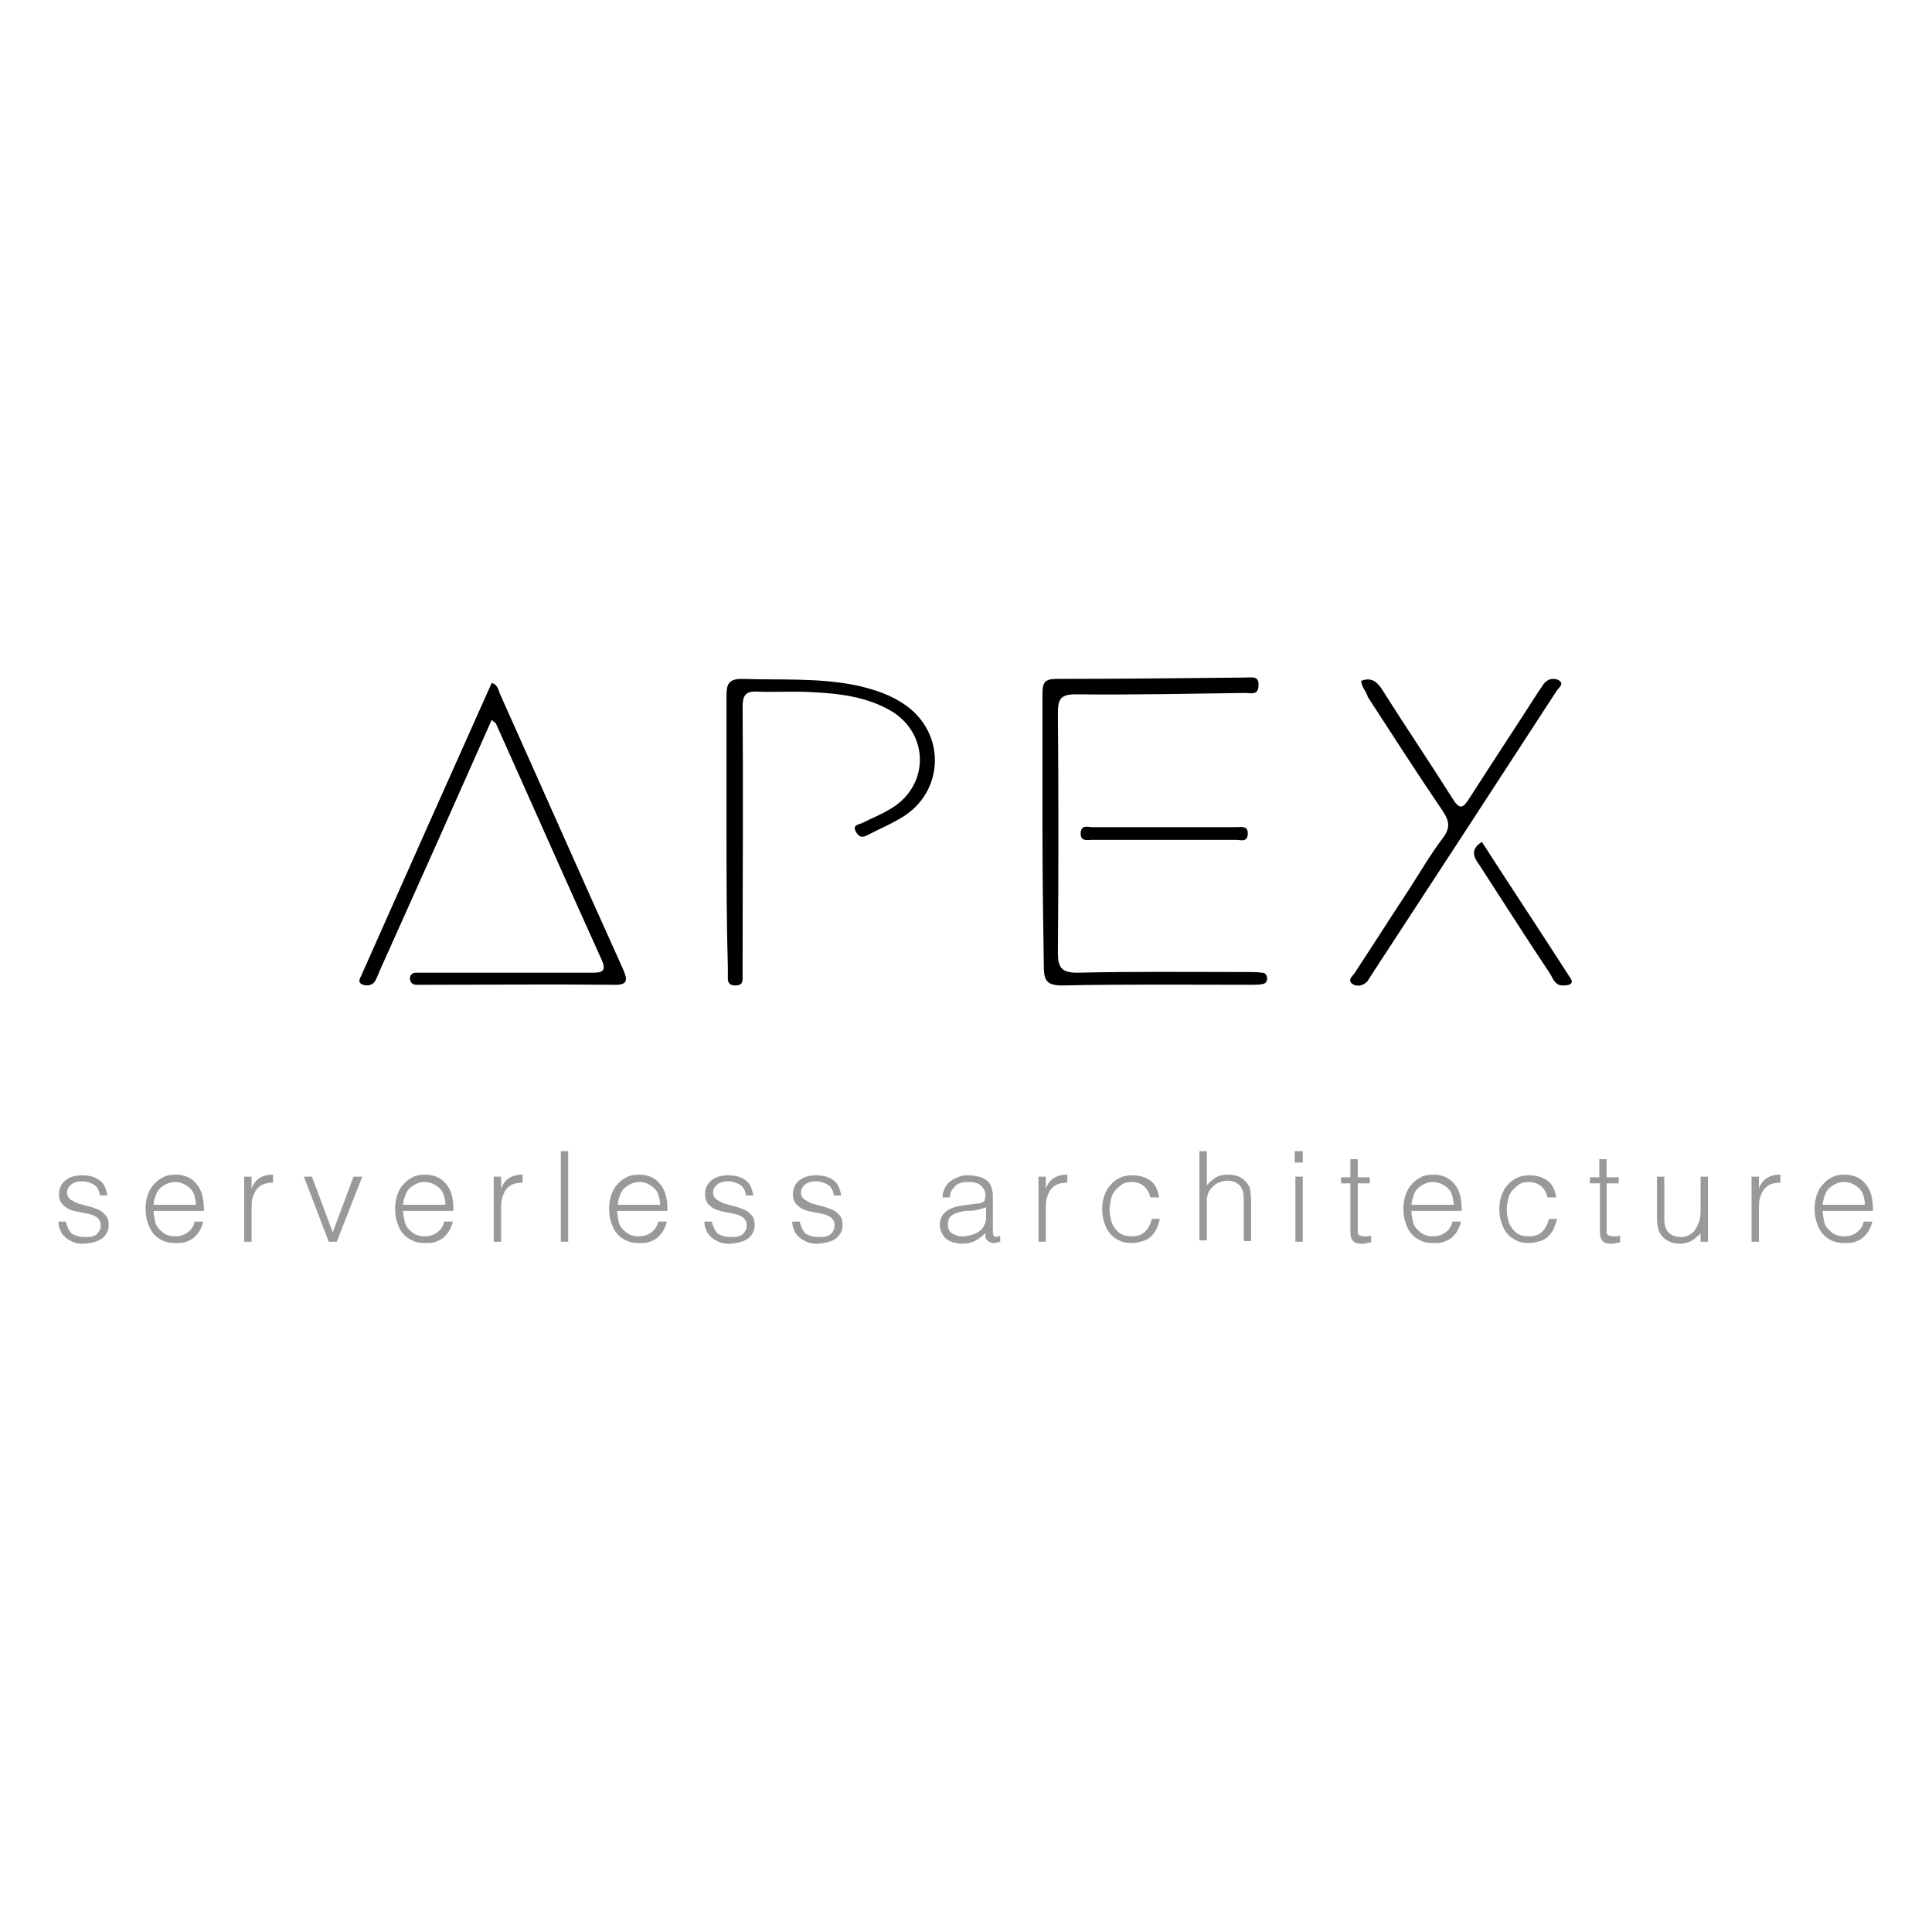
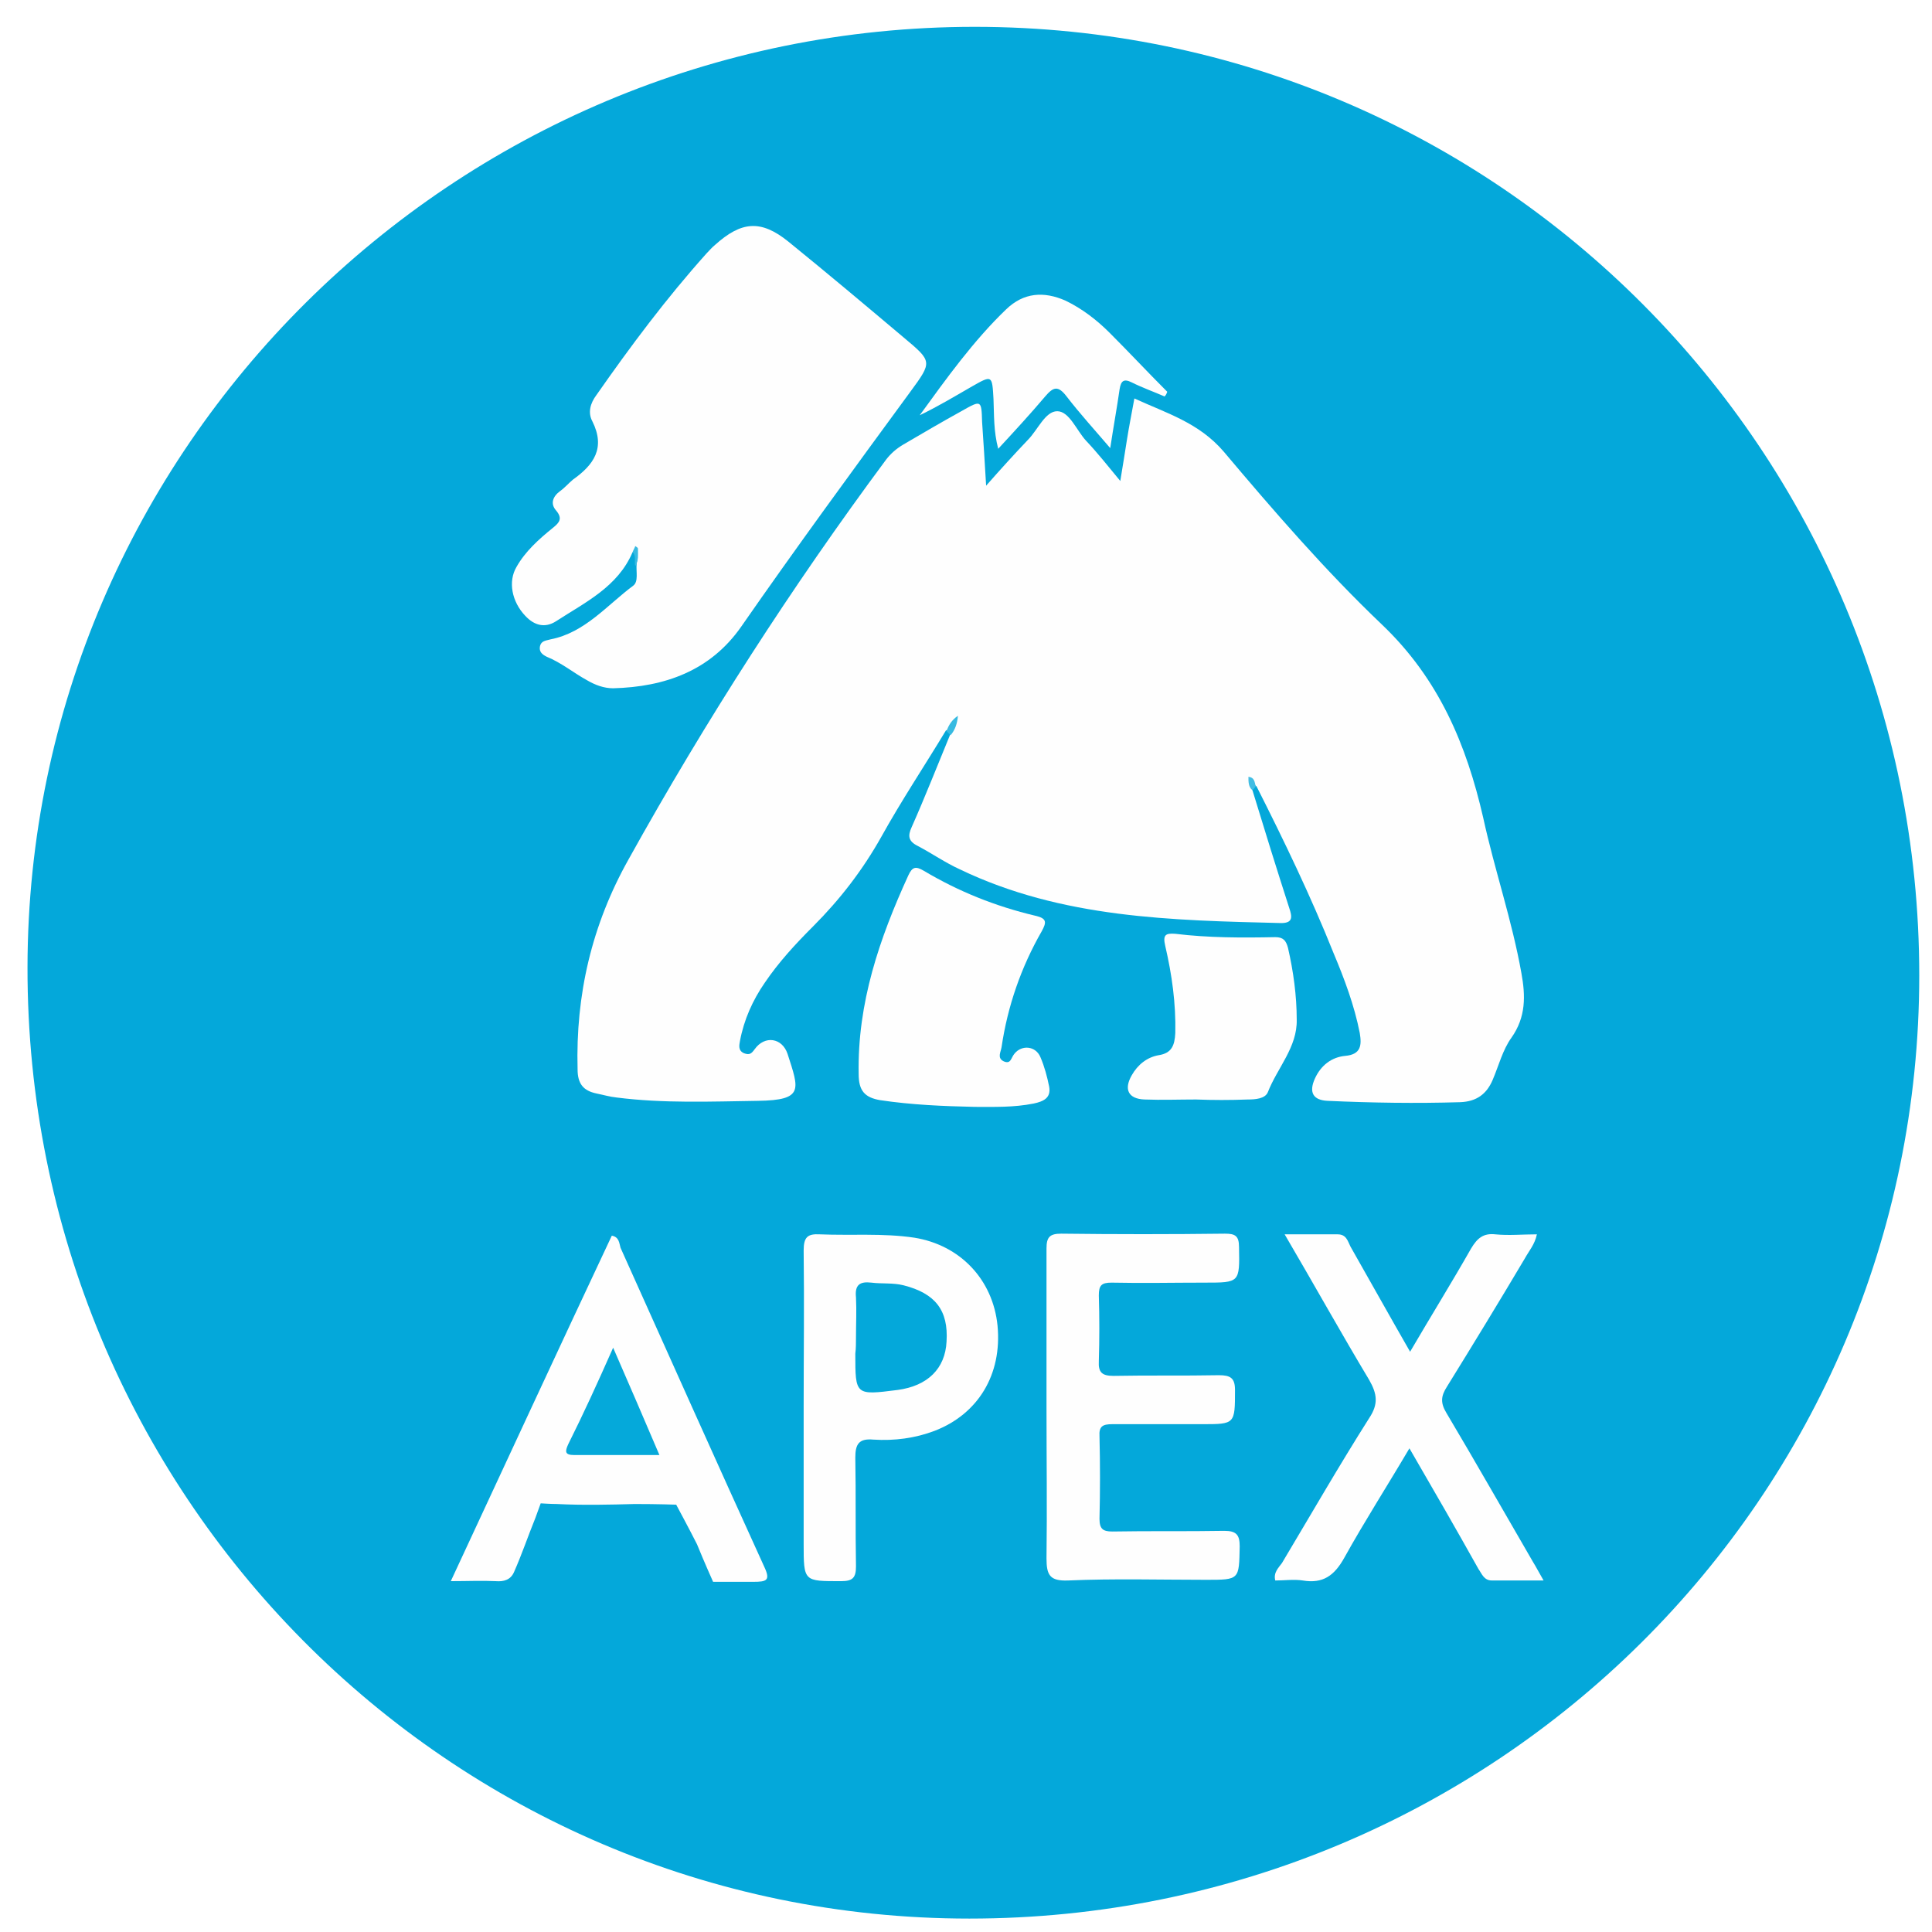
<svg xmlns="http://www.w3.org/2000/svg" version="1.1" id="Layer_1" x="0px" y="0px" viewBox="0 0 288 288" style="enable-background:new 0 0 288 288;" xml:space="preserve">
  <style type="text/css">
- 	.st0{fill:#999999;}
+ 	.st0{fill:#04A8DA;}
+ 	.st1{fill:#FEFEFE;}
+ 	.st2{fill:#36BAE1;}
+ 	.st3{fill:#37BAE2;}
+ 	.st4{fill:#41BDE3;}
+ 	.st5{fill:#05A9DA;}
</style>
-   <g id="AsIV6N.tif">
-     <g>
-       <path d="M73.3,107.3c-5.4,12.2-10.8,24.3-16.2,36.3c-0.4,0.8-0.7,1.7-1.1,2.5c-0.4,0.8-1.2,0.9-1.9,0.7c-1-0.4-0.3-1.1-0.1-1.7    c6.4-14.4,12.8-28.8,19.3-43.3c1,0.3,1,1.2,1.3,1.8c6.1,13.6,12.1,27.2,18.2,40.7c0.8,1.8,0.9,2.6-1.5,2.5c-9.3-0.1-18.6,0-28,0    c-0.4,0-0.8,0-1.2,0c-0.5,0-0.9-0.2-1-0.9c0-0.6,0.4-0.9,0.9-0.9c0.7,0,1.3,0,2,0c8.1,0,16.1,0,24.2,0c1.4,0,2.3-0.1,1.5-1.9    c-5.3-11.7-10.5-23.5-15.8-35.3C73.9,107.8,73.7,107.7,73.3,107.3z" />
-       <path d="M108.3,123.9c0-6.7,0-13.5,0-20.2c0-1.7,0.3-2.5,2.3-2.5c5.7,0.2,11.5-0.2,17.2,1c2.6,0.6,5.1,1.4,7.3,3    c5.7,4.1,5.7,12.3-0.1,16.3c-1.8,1.2-3.8,2-5.7,3c-0.7,0.4-1.3,0.3-1.7-0.5c-0.6-1,0.4-1.1,0.9-1.3c1.4-0.7,2.9-1.3,4.2-2.1    c5.9-3.4,5.9-11.3,0-14.7c-3.5-2-7.4-2.5-11.3-2.7c-2.8-0.2-5.7,0-8.5-0.1c-1.8-0.1-2.2,0.6-2.2,2.3c0.1,12.8,0,25.6,0,38.5    c0,0.7,0,1.3,0,2c0,0.8-0.4,1-1.1,1c-0.7,0-1.1-0.3-1.1-1c0-0.6,0-1.2,0-1.7C108.3,137.4,108.3,130.7,108.3,123.9z" />
-       <path d="M155.4,123.9c0-6.8,0-13.7,0-20.5c0-1.6,0.3-2.2,2.1-2.2c9.4,0,18.8-0.1,28.2-0.2c0.9,0,2-0.3,1.9,1.2    c0,1.5-1.2,1.1-2,1.1c-8.4,0.1-16.8,0.3-25.2,0.2c-2.3,0-2.7,0.7-2.7,2.8c0.1,11.9,0.1,23.8,0,35.7c0,2.2,0.5,3,2.9,3    c8.5-0.2,17-0.1,25.5-0.1c0.7,0,1.3,0,2,0.1c0.5,0,0.7,0.3,0.8,0.8c0,0.5-0.2,0.8-0.7,0.9c-0.6,0.1-1.2,0.1-1.7,0.1    c-9.4,0-18.8-0.1-28.2,0.1c-2.3,0-2.7-0.8-2.7-2.9C155.5,137.4,155.4,130.7,155.4,123.9z" />
-       <path d="M202.9,101.5c1.5-0.6,2.4,0.1,3.2,1.4c3.4,5.4,7,10.7,10.4,16.1c1.1,1.8,1.6,1.5,2.6-0.1c3.4-5.3,6.9-10.6,10.3-15.9    c0.4-0.5,0.7-1.2,1.2-1.5c0.5-0.4,1.4-0.4,1.9,0c0.6,0.5-0.1,1-0.4,1.4c-9.3,14.3-18.6,28.6-27.9,42.8c-0.2,0.3-0.3,0.6-0.6,0.8    c-0.6,0.5-1.5,0.6-2.1,0.1c-0.6-0.5,0.1-1.1,0.4-1.5c2.7-4.1,5.3-8.2,8-12.3c1.7-2.6,3.3-5.4,5.2-7.9c1.2-1.6,0.9-2.6-0.1-4.1    c-3.8-5.6-7.4-11.2-11.1-16.9C203.7,103.1,203,102.5,202.9,101.5z" />
-       <path d="M220.9,125.5c4.3,6.7,8.7,13.3,13,20c0.2,0.3,0.6,0.8,0.3,1.1c-0.3,0.3-0.9,0.3-1.4,0.3c-1-0.1-1.3-1-1.7-1.7    c-3.6-5.4-7.1-10.9-10.6-16.3C219.6,127.7,219.2,126.6,220.9,125.5z" />
-       <path d="M173.5,125.2c-3.6,0-7.2,0-10.7,0c-0.7,0-1.8,0.3-1.7-1.1c0.1-1.2,1.1-0.8,1.7-0.8c7.2,0,14.3,0,21.5,0    c0.7,0,1.8-0.3,1.7,1.1c-0.1,1.2-1.1,0.8-1.7,0.8C180.6,125.2,177.1,125.2,173.5,125.2z" />
-     </g>
-   </g>
  <g>
-     <path class="st0" d="M9.8,182.1c0.2,0.8,0.5,1.4,0.9,1.8c0.5,0.3,1.1,0.5,2,0.5c0.4,0,0.8,0,1.1-0.1c0.3-0.1,0.5-0.2,0.7-0.4   c0.2-0.2,0.3-0.4,0.4-0.6c0.1-0.2,0.1-0.4,0.1-0.7c0-0.5-0.2-0.8-0.5-1.1c-0.3-0.2-0.7-0.4-1.1-0.5s-1-0.2-1.5-0.3   c-0.5-0.1-1-0.2-1.5-0.4c-0.5-0.2-0.8-0.5-1.1-0.8s-0.5-0.8-0.5-1.5c0-0.8,0.3-1.5,0.9-2c0.6-0.5,1.4-0.8,2.5-0.8   c1,0,1.9,0.2,2.6,0.7c0.7,0.5,1,1.2,1.2,2.3h-1.1c-0.1-0.7-0.4-1.3-0.9-1.6c-0.5-0.3-1.1-0.5-1.8-0.5c-0.7,0-1.3,0.2-1.6,0.5   c-0.4,0.3-0.6,0.7-0.6,1.2c0,0.4,0.2,0.8,0.5,1c0.3,0.2,0.7,0.4,1.1,0.6c0.5,0.1,1,0.3,1.5,0.4c0.5,0.1,1,0.3,1.5,0.5   c0.5,0.2,0.8,0.5,1.1,0.8s0.5,0.8,0.5,1.5c0,0.5-0.1,0.9-0.3,1.2c-0.2,0.4-0.5,0.7-0.8,0.9c-0.3,0.2-0.8,0.4-1.2,0.5   c-0.5,0.1-1,0.2-1.6,0.2c-0.6,0-1.1-0.1-1.5-0.3c-0.4-0.2-0.8-0.4-1.1-0.7s-0.6-0.6-0.7-1c-0.2-0.4-0.3-0.8-0.3-1.3H9.8z" />
-     <path class="st0" d="M22.9,180.5c0,0.5,0.1,1,0.2,1.5c0.1,0.5,0.3,0.9,0.6,1.2s0.6,0.6,1,0.8c0.4,0.2,0.9,0.3,1.4,0.3   c0.7,0,1.4-0.2,1.9-0.6c0.5-0.4,0.9-0.9,1-1.6h1.3c-0.1,0.5-0.3,0.9-0.5,1.3s-0.5,0.7-0.8,1s-0.7,0.5-1.2,0.7   c-0.5,0.2-1,0.2-1.6,0.2c-0.8,0-1.4-0.1-2-0.4c-0.6-0.3-1-0.6-1.4-1.1c-0.4-0.5-0.6-1-0.8-1.6c-0.2-0.6-0.3-1.3-0.3-2   s0.1-1.4,0.3-2s0.5-1.2,0.9-1.6c0.4-0.5,0.8-0.8,1.4-1.1c0.5-0.3,1.2-0.4,1.9-0.4c1.3,0,2.4,0.5,3.1,1.4c0.8,0.9,1.1,2.2,1.1,4   H22.9z M29.2,179.6c0-0.5-0.1-0.9-0.2-1.3c-0.1-0.4-0.3-0.8-0.6-1.1c-0.3-0.3-0.6-0.5-1-0.7c-0.4-0.2-0.8-0.3-1.3-0.3   c-0.5,0-0.9,0.1-1.3,0.3c-0.4,0.2-0.7,0.4-1,0.7s-0.5,0.7-0.6,1.1c-0.2,0.4-0.3,0.8-0.3,1.3H29.2z" />
-     <path class="st0" d="M37.5,185.1h-1.1v-9.7h1.1v1.8h0c0.3-0.8,0.7-1.3,1.2-1.6s1.1-0.5,2-0.5v1.2c-0.6,0-1.2,0.1-1.6,0.3   s-0.7,0.5-1,0.9c-0.2,0.4-0.4,0.8-0.5,1.3c-0.1,0.5-0.1,1-0.1,1.5V185.1z" />
-     <path class="st0" d="M45.3,175.4h1.2l3.1,8.3l3.1-8.3H54l-3.8,9.7H49L45.3,175.4z" />
-     <path class="st0" d="M60.1,180.5c0,0.5,0.1,1,0.2,1.5c0.1,0.5,0.3,0.9,0.6,1.2s0.6,0.6,1,0.8c0.4,0.2,0.9,0.3,1.4,0.3   c0.7,0,1.4-0.2,1.9-0.6c0.5-0.4,0.9-0.9,1-1.6h1.3c-0.1,0.5-0.3,0.9-0.5,1.3s-0.5,0.7-0.8,1s-0.7,0.5-1.2,0.7   c-0.5,0.2-1,0.2-1.6,0.2c-0.8,0-1.4-0.1-2-0.4c-0.6-0.3-1-0.6-1.4-1.1c-0.4-0.5-0.6-1-0.8-1.6c-0.2-0.6-0.3-1.3-0.3-2   s0.1-1.4,0.3-2s0.5-1.2,0.9-1.6c0.4-0.5,0.8-0.8,1.4-1.1c0.5-0.3,1.2-0.4,1.9-0.4c1.3,0,2.4,0.5,3.1,1.4c0.8,0.9,1.1,2.2,1.1,4   H60.1z M66.4,179.6c0-0.5-0.1-0.9-0.2-1.3c-0.1-0.4-0.3-0.8-0.6-1.1c-0.3-0.3-0.6-0.5-1-0.7c-0.4-0.2-0.8-0.3-1.3-0.3   c-0.5,0-0.9,0.1-1.3,0.3c-0.4,0.2-0.7,0.4-1,0.7s-0.5,0.7-0.6,1.1c-0.2,0.4-0.3,0.8-0.3,1.3H66.4z" />
-     <path class="st0" d="M74.7,185.1h-1.1v-9.7h1.1v1.8h0c0.3-0.8,0.7-1.3,1.2-1.6s1.1-0.5,2-0.5v1.2c-0.6,0-1.2,0.1-1.6,0.3   s-0.7,0.5-1,0.9c-0.2,0.4-0.4,0.8-0.5,1.3c-0.1,0.5-0.1,1-0.1,1.5V185.1z" />
-     <path class="st0" d="M83.6,185.1v-13.5h1.1v13.5H83.6z" />
-     <path class="st0" d="M92,180.5c0,0.5,0.1,1,0.2,1.5c0.1,0.5,0.3,0.9,0.6,1.2s0.6,0.6,1,0.8c0.4,0.2,0.9,0.3,1.4,0.3   c0.7,0,1.4-0.2,1.9-0.6c0.5-0.4,0.9-0.9,1-1.6h1.3c-0.1,0.5-0.3,0.9-0.5,1.3s-0.5,0.7-0.8,1s-0.7,0.5-1.2,0.7   c-0.5,0.2-1,0.2-1.6,0.2c-0.8,0-1.4-0.1-2-0.4c-0.6-0.3-1-0.6-1.4-1.1c-0.4-0.5-0.6-1-0.8-1.6c-0.2-0.6-0.3-1.3-0.3-2   s0.1-1.4,0.3-2s0.5-1.2,0.9-1.6c0.4-0.5,0.8-0.8,1.4-1.1c0.5-0.3,1.2-0.4,1.9-0.4c1.3,0,2.4,0.5,3.1,1.4c0.8,0.9,1.1,2.2,1.1,4H92z    M98.4,179.6c0-0.5-0.1-0.9-0.2-1.3c-0.1-0.4-0.3-0.8-0.6-1.1c-0.3-0.3-0.6-0.5-1-0.7c-0.4-0.2-0.8-0.3-1.3-0.3   c-0.5,0-0.9,0.1-1.3,0.3c-0.4,0.2-0.7,0.4-1,0.7s-0.5,0.7-0.6,1.1c-0.2,0.4-0.3,0.8-0.3,1.3H98.4z" />
-     <path class="st0" d="M106.1,182.1c0.2,0.8,0.5,1.4,0.9,1.8c0.5,0.3,1.1,0.5,2,0.5c0.4,0,0.8,0,1.1-0.1c0.3-0.1,0.5-0.2,0.7-0.4   c0.2-0.2,0.3-0.4,0.4-0.6c0.1-0.2,0.1-0.4,0.1-0.7c0-0.5-0.2-0.8-0.5-1.1c-0.3-0.2-0.7-0.4-1.1-0.5s-1-0.2-1.5-0.3   c-0.5-0.1-1-0.2-1.5-0.4c-0.5-0.2-0.8-0.5-1.1-0.8s-0.5-0.8-0.5-1.5c0-0.8,0.3-1.5,0.9-2c0.6-0.5,1.4-0.8,2.5-0.8   c1,0,1.9,0.2,2.6,0.7c0.7,0.5,1,1.2,1.2,2.3h-1.1c-0.1-0.7-0.4-1.3-0.9-1.6c-0.5-0.3-1.1-0.5-1.8-0.5c-0.7,0-1.3,0.2-1.6,0.5   c-0.4,0.3-0.6,0.7-0.6,1.2c0,0.4,0.2,0.8,0.5,1c0.3,0.2,0.7,0.4,1.1,0.6c0.5,0.1,1,0.3,1.5,0.4c0.5,0.1,1,0.3,1.5,0.5   c0.5,0.2,0.8,0.5,1.1,0.8s0.5,0.8,0.5,1.5c0,0.5-0.1,0.9-0.3,1.2c-0.2,0.4-0.5,0.7-0.8,0.9c-0.3,0.2-0.8,0.4-1.2,0.5   c-0.5,0.1-1,0.2-1.6,0.2c-0.6,0-1.1-0.1-1.5-0.3c-0.4-0.2-0.8-0.4-1.1-0.7s-0.6-0.6-0.7-1c-0.2-0.4-0.3-0.8-0.3-1.3H106.1z" />
-     <path class="st0" d="M119.2,182.1c0.2,0.8,0.5,1.4,0.9,1.8c0.5,0.3,1.1,0.5,2,0.5c0.4,0,0.8,0,1.1-0.1c0.3-0.1,0.5-0.2,0.7-0.4   c0.2-0.2,0.3-0.4,0.4-0.6c0.1-0.2,0.1-0.4,0.1-0.7c0-0.5-0.2-0.8-0.5-1.1c-0.3-0.2-0.7-0.4-1.1-0.5s-1-0.2-1.5-0.3   c-0.5-0.1-1-0.2-1.5-0.4c-0.5-0.2-0.8-0.5-1.1-0.8s-0.5-0.8-0.5-1.5c0-0.8,0.3-1.5,0.9-2c0.6-0.5,1.4-0.8,2.5-0.8   c1,0,1.9,0.2,2.6,0.7c0.7,0.5,1,1.2,1.2,2.3h-1.1c-0.1-0.7-0.4-1.3-0.9-1.6c-0.5-0.3-1.1-0.5-1.8-0.5c-0.7,0-1.3,0.2-1.6,0.5   c-0.4,0.3-0.6,0.7-0.6,1.2c0,0.4,0.2,0.8,0.5,1c0.3,0.2,0.7,0.4,1.1,0.6c0.5,0.1,1,0.3,1.5,0.4c0.5,0.1,1,0.3,1.5,0.5   c0.5,0.2,0.8,0.5,1.1,0.8s0.5,0.8,0.5,1.5c0,0.5-0.1,0.9-0.3,1.2c-0.2,0.4-0.5,0.7-0.8,0.9c-0.3,0.2-0.8,0.4-1.2,0.5   c-0.5,0.1-1,0.2-1.6,0.2c-0.6,0-1.1-0.1-1.5-0.3c-0.4-0.2-0.8-0.4-1.1-0.7s-0.6-0.6-0.7-1c-0.2-0.4-0.3-0.8-0.3-1.3H119.2z" />
-     <path class="st0" d="M145,179.5c0.2,0,0.5-0.1,0.8-0.1c0.3,0,0.5-0.1,0.7-0.2c0.2-0.1,0.3-0.2,0.3-0.4c0-0.2,0.1-0.4,0.1-0.6   c0-0.6-0.2-1-0.6-1.4s-1-0.6-1.9-0.6c-0.4,0-0.7,0-1.1,0.1c-0.3,0.1-0.6,0.2-0.8,0.4s-0.4,0.4-0.6,0.7c-0.2,0.3-0.3,0.6-0.3,1.1   h-1.1c0-0.6,0.2-1.1,0.4-1.5c0.2-0.4,0.5-0.7,0.9-1c0.4-0.3,0.8-0.4,1.2-0.6s1-0.2,1.5-0.2c0.5,0,0.9,0.1,1.4,0.2s0.8,0.3,1.1,0.5   c0.3,0.2,0.6,0.5,0.7,0.9c0.2,0.4,0.3,0.9,0.3,1.4v5.3c0,0.4,0.1,0.7,0.2,0.8c0.2,0.1,0.5,0.1,0.9-0.1v0.9c-0.1,0-0.2,0.1-0.4,0.1   c-0.2,0-0.3,0.1-0.5,0.1c-0.2,0-0.3,0-0.5-0.1c-0.2,0-0.3-0.1-0.4-0.2s-0.2-0.2-0.3-0.3c-0.1-0.1-0.1-0.3-0.1-0.4   c0-0.2,0-0.3,0-0.5c-0.5,0.5-1,0.9-1.6,1.2c-0.6,0.3-1.3,0.4-2,0.4c-0.4,0-0.8-0.1-1.2-0.2c-0.4-0.1-0.7-0.3-1-0.5   s-0.5-0.5-0.7-0.9s-0.3-0.8-0.3-1.2c0-1.6,1.1-2.6,3.4-2.9L145,179.5z M146.9,180c-0.5,0.2-1,0.3-1.4,0.4c-0.5,0.1-1,0.1-1.5,0.1   c-0.9,0.1-1.5,0.3-2,0.6c-0.5,0.3-0.7,0.8-0.7,1.5c0,0.3,0.1,0.6,0.2,0.8c0.1,0.2,0.3,0.4,0.5,0.5c0.2,0.1,0.4,0.2,0.7,0.3   c0.3,0.1,0.5,0.1,0.8,0.1c0.4,0,0.9-0.1,1.3-0.2c0.4-0.1,0.8-0.3,1.1-0.5s0.6-0.5,0.8-0.9c0.2-0.4,0.3-0.8,0.3-1.3V180z" />
-     <path class="st0" d="M155.9,185.1h-1.1v-9.7h1.1v1.8h0c0.3-0.8,0.7-1.3,1.2-1.6s1.1-0.5,2-0.5v1.2c-0.6,0-1.2,0.1-1.6,0.3   s-0.7,0.5-1,0.9c-0.2,0.4-0.4,0.8-0.5,1.3c-0.1,0.5-0.1,1-0.1,1.5V185.1z" />
-     <path class="st0" d="M171.5,178.5c-0.2-0.7-0.5-1.3-1-1.7c-0.5-0.4-1.1-0.6-1.8-0.6c-0.6,0-1.1,0.1-1.5,0.4s-0.7,0.6-1,0.9   c-0.3,0.4-0.5,0.8-0.6,1.3c-0.1,0.5-0.2,1-0.2,1.5c0,0.5,0.1,1,0.2,1.5c0.1,0.5,0.3,0.9,0.6,1.3c0.3,0.4,0.6,0.7,1,0.9   s0.9,0.3,1.5,0.3c0.8,0,1.5-0.2,2-0.7c0.5-0.5,0.8-1.1,1-1.9h1.2c-0.1,0.5-0.3,1-0.5,1.5c-0.2,0.4-0.5,0.8-0.8,1.1   c-0.3,0.3-0.8,0.6-1.2,0.7s-1,0.3-1.6,0.3c-0.8,0-1.4-0.1-2-0.4s-1-0.6-1.4-1.1s-0.6-1-0.8-1.6s-0.3-1.3-0.3-2   c0-0.7,0.1-1.3,0.3-1.9c0.2-0.6,0.5-1.2,0.9-1.6c0.4-0.5,0.8-0.8,1.4-1.1s1.2-0.4,1.9-0.4c1.1,0,2,0.3,2.7,0.8   c0.7,0.5,1.1,1.4,1.3,2.5H171.5z" />
-     <path class="st0" d="M178.8,185.1v-13.5h1.1v5.1c0.4-0.5,0.9-0.9,1.4-1.2c0.5-0.3,1.1-0.4,1.7-0.4c0.6,0,1.2,0.1,1.7,0.3   c0.5,0.2,0.9,0.6,1.3,1.1c0.2,0.3,0.4,0.7,0.4,1.1c0,0.4,0.1,0.8,0.1,1.1v6.3h-1.1v-6.3c0-0.9-0.2-1.5-0.6-2   c-0.4-0.4-1-0.7-1.9-0.7c-0.3,0-0.7,0.1-1,0.2c-0.3,0.1-0.5,0.2-0.8,0.4c-0.2,0.2-0.4,0.4-0.6,0.6s-0.3,0.5-0.4,0.7   c-0.1,0.3-0.2,0.6-0.2,0.9c0,0.3,0,0.6,0,0.9v5.2H178.8z" />
-     <path class="st0" d="M193,173.3v-1.7h1.2v1.7H193z M193.1,185.1v-9.7h1.1v9.7H193.1z" />
-     <path class="st0" d="M204.2,185.2c-0.1,0-0.3,0.1-0.5,0.1c-0.2,0.1-0.5,0.1-0.7,0.1c-0.6,0-1-0.1-1.3-0.4s-0.4-0.8-0.4-1.5v-7.1   h-1.4v-0.9h1.4v-2.7h1.1v2.7h1.8v0.9h-1.8v6.6c0,0.2,0,0.4,0,0.6c0,0.2,0,0.3,0.1,0.4c0.1,0.1,0.2,0.2,0.3,0.2s0.3,0.1,0.6,0.1   c0.1,0,0.3,0,0.5,0c0.2,0,0.3-0.1,0.5-0.1V185.2z" />
-     <path class="st0" d="M210.4,180.5c0,0.5,0.1,1,0.2,1.5c0.1,0.5,0.3,0.9,0.6,1.2s0.6,0.6,1,0.8c0.4,0.2,0.9,0.3,1.4,0.3   c0.7,0,1.4-0.2,1.9-0.6c0.5-0.4,0.9-0.9,1-1.6h1.3c-0.1,0.5-0.3,0.9-0.5,1.3c-0.2,0.4-0.5,0.7-0.8,1c-0.3,0.3-0.7,0.5-1.2,0.7   s-1,0.2-1.6,0.2c-0.8,0-1.4-0.1-2-0.4s-1-0.6-1.4-1.1s-0.6-1-0.8-1.6c-0.2-0.6-0.3-1.3-0.3-2s0.1-1.4,0.3-2   c0.2-0.6,0.5-1.2,0.9-1.6c0.4-0.5,0.8-0.8,1.4-1.1c0.5-0.3,1.2-0.4,1.9-0.4c1.3,0,2.4,0.5,3.1,1.4c0.8,0.9,1.1,2.2,1.1,4H210.4z    M216.7,179.6c0-0.5-0.1-0.9-0.2-1.3c-0.1-0.4-0.3-0.8-0.6-1.1c-0.3-0.3-0.6-0.5-1-0.7c-0.4-0.2-0.8-0.3-1.3-0.3s-0.9,0.1-1.3,0.3   c-0.4,0.2-0.7,0.4-1,0.7s-0.5,0.7-0.6,1.1s-0.3,0.8-0.3,1.3H216.7z" />
-     <path class="st0" d="M230.7,178.5c-0.2-0.7-0.5-1.3-1-1.7c-0.5-0.4-1.1-0.6-1.8-0.6c-0.6,0-1.1,0.1-1.5,0.4s-0.7,0.6-1,0.9   c-0.3,0.4-0.5,0.8-0.6,1.3c-0.1,0.5-0.2,1-0.2,1.5c0,0.5,0.1,1,0.2,1.5c0.1,0.5,0.3,0.9,0.6,1.3c0.3,0.4,0.6,0.7,1,0.9   s0.9,0.3,1.5,0.3c0.8,0,1.5-0.2,2-0.7c0.5-0.5,0.8-1.1,1-1.9h1.2c-0.1,0.5-0.3,1-0.5,1.5c-0.2,0.4-0.5,0.8-0.8,1.1   c-0.3,0.3-0.8,0.6-1.2,0.7s-1,0.3-1.6,0.3c-0.8,0-1.4-0.1-2-0.4s-1-0.6-1.4-1.1s-0.6-1-0.8-1.6s-0.3-1.3-0.3-2   c0-0.7,0.1-1.3,0.3-1.9c0.2-0.6,0.5-1.2,0.9-1.6c0.4-0.5,0.8-0.8,1.4-1.1s1.2-0.4,1.9-0.4c1.1,0,2,0.3,2.7,0.8   c0.7,0.5,1.1,1.4,1.3,2.5H230.7z" />
-     <path class="st0" d="M241.4,185.2c-0.1,0-0.3,0.1-0.5,0.1c-0.2,0.1-0.5,0.1-0.7,0.1c-0.6,0-1-0.1-1.3-0.4s-0.4-0.8-0.4-1.5v-7.1   H237v-0.9h1.4v-2.7h1.1v2.7h1.8v0.9h-1.8v6.6c0,0.2,0,0.4,0,0.6c0,0.2,0,0.3,0.1,0.4c0.1,0.1,0.2,0.2,0.3,0.2s0.3,0.1,0.6,0.1   c0.1,0,0.3,0,0.5,0c0.2,0,0.3-0.1,0.5-0.1V185.2z" />
-     <path class="st0" d="M253.5,175.4h1.1v9.7h-1.1v-1.3c-0.1,0.2-0.3,0.4-0.5,0.5c-0.2,0.2-0.4,0.4-0.6,0.5c-0.2,0.2-0.5,0.3-0.8,0.4   c-0.3,0.1-0.7,0.2-1.1,0.2c-0.6,0-1.2-0.1-1.6-0.3c-0.4-0.2-0.8-0.4-1.1-0.8c-0.3-0.3-0.5-0.7-0.6-1.1c-0.1-0.4-0.2-0.9-0.2-1.4   v-6.4h1.1v6.4c0,0.8,0.2,1.5,0.6,1.9c0.4,0.4,1,0.7,1.9,0.7c0.5,0,0.9-0.1,1.2-0.3s0.7-0.4,0.9-0.8c0.2-0.3,0.4-0.7,0.6-1.2   c0.1-0.4,0.2-0.9,0.2-1.5V175.4z" />
-     <path class="st0" d="M262.2,185.1h-1.1v-9.7h1.1v1.8h0c0.3-0.8,0.7-1.3,1.2-1.6s1.1-0.5,2-0.5v1.2c-0.6,0-1.2,0.1-1.6,0.3   s-0.7,0.5-1,0.9c-0.2,0.4-0.4,0.8-0.5,1.3c-0.1,0.5-0.1,1-0.1,1.5V185.1z" />
-     <path class="st0" d="M271.7,180.5c0,0.5,0.1,1,0.2,1.5c0.1,0.5,0.3,0.9,0.6,1.2s0.6,0.6,1,0.8c0.4,0.2,0.9,0.3,1.4,0.3   c0.7,0,1.4-0.2,1.9-0.6c0.5-0.4,0.9-0.9,1-1.6h1.3c-0.1,0.5-0.3,0.9-0.5,1.3c-0.2,0.4-0.5,0.7-0.8,1c-0.3,0.3-0.7,0.5-1.2,0.7   s-1,0.2-1.6,0.2c-0.8,0-1.4-0.1-2-0.4s-1-0.6-1.4-1.1s-0.6-1-0.8-1.6c-0.2-0.6-0.3-1.3-0.3-2s0.1-1.4,0.3-2   c0.2-0.6,0.5-1.2,0.9-1.6c0.4-0.5,0.8-0.8,1.4-1.1c0.5-0.3,1.2-0.4,1.9-0.4c1.3,0,2.4,0.5,3.1,1.4c0.8,0.9,1.1,2.2,1.1,4H271.7z    M278,179.6c0-0.5-0.1-0.9-0.2-1.3c-0.1-0.4-0.3-0.8-0.6-1.1c-0.3-0.3-0.6-0.5-1-0.7c-0.4-0.2-0.8-0.3-1.3-0.3s-0.9,0.1-1.3,0.3   c-0.4,0.2-0.7,0.4-1,0.7s-0.5,0.7-0.6,1.1s-0.3,0.8-0.3,1.3H278z" />
+     <path class="st0" d="M145.3,4c77.9,0,140.8,63.2,140.8,141.4c0,77.8-63.3,140.6-141.6,140.6c-77.7,0-140.5-63.4-140.4-141.8   C4.2,66.9,67.6,4,145.3,4z" />
+     <path class="st1" d="M186.7,117.8c1.8,5.9,3.6,11.7,5.5,17.6c0.4,1.2,0.6,2.2-1.2,2.2c-16.3-0.4-32.7-0.7-47.9-8   c-2.2-1-4.2-2.4-6.3-3.5c-1.4-0.7-1.5-1.5-0.9-2.8c2-4.5,3.8-9.1,5.7-13.7c0.1-0.5,0-0.9,0.3-1.4c-0.3,0.2-0.5,0.6-0.9,0.7   c-3.2,5.3-6.6,10.4-9.6,15.8c-2.8,5-6.2,9.4-10.2,13.4c-2.6,2.6-5.1,5.3-7.2,8.4c-1.8,2.6-3.1,5.5-3.7,8.7   c-0.1,0.6-0.3,1.4,0.6,1.8c0.8,0.3,1.1,0.1,1.6-0.6c1.5-2.1,4.1-1.7,4.9,0.7c1.7,5.3,2.5,6.9-4.4,7c-7,0.1-14.1,0.4-21.1-0.5   c-1-0.1-2-0.4-3-0.6c-1.9-0.4-2.8-1.4-2.8-3.6c-0.3-11.1,2.1-21.5,7.6-31.3c11.5-20.7,24.3-40.6,38.4-59.6c0.7-0.9,1.5-1.6,2.5-2.2   c2.9-1.7,5.8-3.4,8.7-5c3-1.7,3-1.7,3.1,1.6c0.2,3,0.4,6,0.6,9.5c2.2-2.5,4.2-4.7,6.2-6.8c1.5-1.5,2.6-4.3,4.4-4.3   c1.8,0,2.9,2.9,4.3,4.4c1.7,1.8,3.2,3.7,5.1,6c0.4-2.4,0.7-4.3,1-6.2c0.3-1.9,0.7-3.9,1.1-6.1c4.8,2.2,9.6,3.6,13.3,7.9   c7.5,8.9,15.2,17.8,23.6,25.8c8.5,8.1,12.6,17.9,15.1,28.8c1.7,7.8,4.3,15.3,5.7,23.2c0.6,3.3,0.7,6.5-1.5,9.6   c-1.3,1.8-1.9,4.2-2.8,6.3c-0.9,2.1-2.4,3.2-4.8,3.3c-6.6,0.2-13.2,0.1-19.8-0.2c-2.2-0.1-2.8-1.3-1.9-3.3c0.9-2,2.5-3.2,4.5-3.4   c2.4-0.2,2.5-1.6,2.2-3.4c-0.8-4.1-2.3-8.1-3.9-11.9c-3.4-8.5-7.4-16.8-11.5-24.9c-0.3-0.1-0.3-0.5-0.6-0.5   C186.7,117.1,186.6,117.5,186.7,117.8z" />
+     <path class="st1" d="M94.3,82.3c-2.2,5.2-7.1,7.5-11.4,10.3c-1.7,1.1-3.3,0.6-4.6-0.8c-2-2.1-2.6-5.1-1.3-7.3   c1.3-2.3,3.3-4.1,5.4-5.8c1-0.8,1.5-1.4,0.5-2.6c-0.9-1-0.5-2.1,0.6-2.9c0.7-0.5,1.3-1.2,1.9-1.7c3.1-2.2,4.9-4.7,2.9-8.7   c-0.7-1.3-0.3-2.7,0.6-3.9c5.1-7.3,10.4-14.4,16.4-21.1c0.4-0.4,0.8-0.9,1.3-1.3c3.9-3.5,6.8-3.8,10.9-0.5   c5.8,4.7,11.5,9.5,17.2,14.3c4.3,3.6,4.3,3.6,1,8.1c-8.5,11.6-17,23.2-25.2,35c-4.6,6.6-11.4,9-19.1,9.2c-1.4,0-2.7-0.5-3.9-1.2   c-2-1.1-3.8-2.6-6-3.5c-0.6-0.3-1.2-0.7-1-1.6c0.2-0.8,0.9-0.8,1.6-1c5.1-1,8.4-5.1,12.3-8c0.8-0.6,0.4-2.1,0.5-3.2   C94.8,83.7,95.6,82.7,94.3,82.3z" />
+     <path class="st1" d="M156,209.8c0-7.9,0-15.8,0-23.7c0-1.7,0.5-2.2,2.2-2.2c8.1,0.1,16.3,0.1,24.4,0c1.5,0,2.1,0.3,2.1,2   c0.1,5.3,0.1,5.3-5.1,5.3c-4.6,0-9.3,0.1-13.9,0c-1.5,0-1.9,0.4-1.9,1.9c0.1,3.3,0.1,6.5,0,9.8c-0.1,1.7,0.5,2.2,2.2,2.2   c5.2-0.1,10.5,0,15.7-0.1c1.7,0,2.4,0.4,2.4,2.2c0,5.1,0,5.1-4.9,5.1c-4.5,0-8.9,0-13.4,0c-1.4,0-2,0.3-1.9,1.8   c0.1,4.1,0.1,8.2,0,12.3c0,1.5,0.5,1.9,1.9,1.9c5.6-0.1,11.1,0,16.7-0.1c1.8,0,2.3,0.6,2.3,2.3c-0.1,5,0,5-5,5   c-6.9,0-13.7-0.2-20.6,0.1c-2.7,0.1-3.2-0.8-3.2-3.3C156.1,224.9,156,217.4,156,209.8z" />
+     <path class="st1" d="M210.1,215.9c-3.3,5.6-6.7,10.9-9.7,16.3c-1.5,2.7-3.2,3.9-6.2,3.4c-1.3-0.2-2.7,0-4.1,0   c-0.3-1.2,0.5-1.9,1-2.6c4.3-7.2,8.5-14.5,13-21.6c1.4-2.1,1.2-3.6,0-5.7c-4.2-7-8.2-14.2-12.6-21.7c2.9,0,5.4,0,7.9,0   c1.3,0,1.5,1,1.9,1.8c2.9,5.1,5.8,10.3,8.9,15.7c3.1-5.3,6.2-10.3,9.1-15.4c0.9-1.5,1.8-2.3,3.6-2.1c2,0.2,4.1,0,6.2,0   c-0.3,1.5-1.2,2.5-1.8,3.6c-3.8,6.4-7.7,12.8-11.6,19.1c-0.9,1.4-1,2.4-0.1,3.9c4.4,7.4,8.6,14.8,12.9,22.2   c0.5,0.8,0.9,1.6,1.6,2.8c-2.8,0-5.2,0-7.7,0c-1.2,0-1.5-1-2-1.7C217.1,228,213.7,222.1,210.1,215.9z" />
+     <path class="st1" d="M67.2,235.7c8.1-17.4,16-34.5,24-51.5c1.1,0.2,1.1,1.1,1.3,1.8c7.1,15.8,14.2,31.7,21.4,47.5   c1,2.1,0.4,2.3-1.6,2.3c-2.9,0-6,0-6,0s-1.3-2.9-2.4-5.6c-1-2-3.1-5.9-3.1-5.9s-2.7-0.1-6.2-0.1c-3.5,0.1-7.7,0.2-11.6,0   c-0.9,0-2.4-0.1-2.4-0.1s-0.5,1.4-0.8,2.2c-1.1,2.7-2,5.4-3.2,8.1c-0.5,1.1-1.5,1.4-2.7,1.3C71.8,235.6,69.7,235.7,67.2,235.7z" />
+     <path class="st1" d="M119.8,209.8c0-7.8,0.1-15.6,0-23.4c0-2,0.6-2.5,2.4-2.4c4.7,0.2,9.4-0.2,14.1,0.5c6.8,1.1,11.7,6.2,12.4,13.1   c0.7,7.3-2.9,13.2-9.4,15.7c-2.9,1.1-6,1.5-9.1,1.3c-2.2-0.2-2.7,0.7-2.7,2.7c0.1,5.4,0,10.8,0.1,16.2c0,1.7-0.5,2.2-2.2,2.2   c-5.6,0-5.6,0.1-5.6-5.6C119.8,223.3,119.8,216.6,119.8,209.8z" />
+     <path class="st1" d="M145.3,165c-4.7-0.1-9.4-0.3-14.1-1c-2.3-0.4-3.2-1.4-3.2-3.9c-0.2-10.6,3.1-20.2,7.4-29.6   c0.6-1.3,1.1-1.4,2.3-0.7c5.2,3.1,10.7,5.3,16.6,6.7c1.8,0.4,1.7,1,1,2.3c-3.1,5.4-5.1,11.2-6,17.3c-0.1,0.7-0.7,1.6,0.3,2.1   c1.1,0.5,1.1-0.5,1.6-1.1c1.1-1.4,3.2-1.2,3.9,0.5c0.6,1.4,1,2.9,1.3,4.4c0.3,1.7-0.9,2.2-2.3,2.5C151.1,165.1,148.2,165,145.3,165   z" />
+     <path class="st1" d="M178.3,163.9c-2.6,0-5.1,0.1-7.7,0c-2.4-0.1-3.1-1.5-1.9-3.6c0.9-1.6,2.3-2.7,4-3c2-0.3,2.4-1.5,2.5-3.3   c0.1-4.4-0.5-8.7-1.5-13c-0.4-1.7,0.1-1.9,1.5-1.8c4.9,0.6,9.9,0.6,14.9,0.5c1.2,0,1.6,0.5,1.9,1.6c0.8,3.5,1.3,7.1,1.3,10.7   c0.1,4.1-2.9,7.2-4.3,10.8c-0.4,1-1.9,1.1-3,1.1C183.4,164,180.8,164,178.3,163.9C178.3,164,178.3,164,178.3,163.9z" />
+     <path class="st1" d="M173.6,59.1c-1.6-0.7-3.3-1.3-4.9-2.1c-1.2-0.6-1.6-0.2-1.8,1c-0.4,2.8-0.9,5.5-1.4,8.8   c-2.3-2.7-4.5-5.1-6.5-7.7c-1.3-1.7-2-1.4-3.2,0c-2.2,2.6-4.5,5.1-7,7.8c-0.7-2.7-0.6-5-0.7-7.4c-0.2-3.6-0.2-3.6-3.2-1.9   c-2.6,1.5-5.1,3-7.8,4.3c4-5.5,8-11.1,12.9-15.8c2.6-2.5,5.6-2.7,8.8-1.3c2.5,1.2,4.7,2.9,6.6,4.8c2.9,2.9,5.7,5.9,8.6,8.8   C173.9,58.7,173.8,58.9,173.6,59.1z" />
+     <path class="st2" d="M141.1,109c0.3-0.9,0.8-1.7,1.7-2.3c-0.1,1.1-0.4,2.1-1.1,2.9C141.5,109.4,141.3,109.2,141.1,109z" />
+     <path class="st3" d="M94.3,82.3c0.1-0.3,0.3-0.6,0.4-0.9c0.1,0.1,0.4,0.2,0.4,0.4c0,0.9,0.1,1.8-0.4,2.6   C94.5,83.7,94.9,82.9,94.3,82.3z" />
+     <path class="st4" d="M186.7,117.8c-0.6-0.5-0.6-1.2-0.6-2c1,0.1,0.9,0.9,1.1,1.4C187,117.5,186.9,117.6,186.7,117.8z" />
+     <path class="st5" d="M91.4,200.9c2.4,5.5,4.6,10.6,6.9,16c-4.5,0-8.6,0-12.7,0c-1.4,0-1.4-0.5-0.9-1.6   C87,210.7,89.1,206.1,91.4,200.9z" />
+     <path class="st0" d="M127.6,199.3c0-2,0.1-3.9,0-5.9c-0.2-1.9,0.6-2.4,2.3-2.2c1.6,0.2,3.2,0,4.8,0.4c4.7,1.2,6.7,3.7,6.4,8.4   c-0.2,4-2.8,6.6-7.3,7.2c-6.3,0.8-6.3,0.8-6.3-5.4C127.6,201,127.6,200.1,127.6,199.3z" />
  </g>
</svg>
